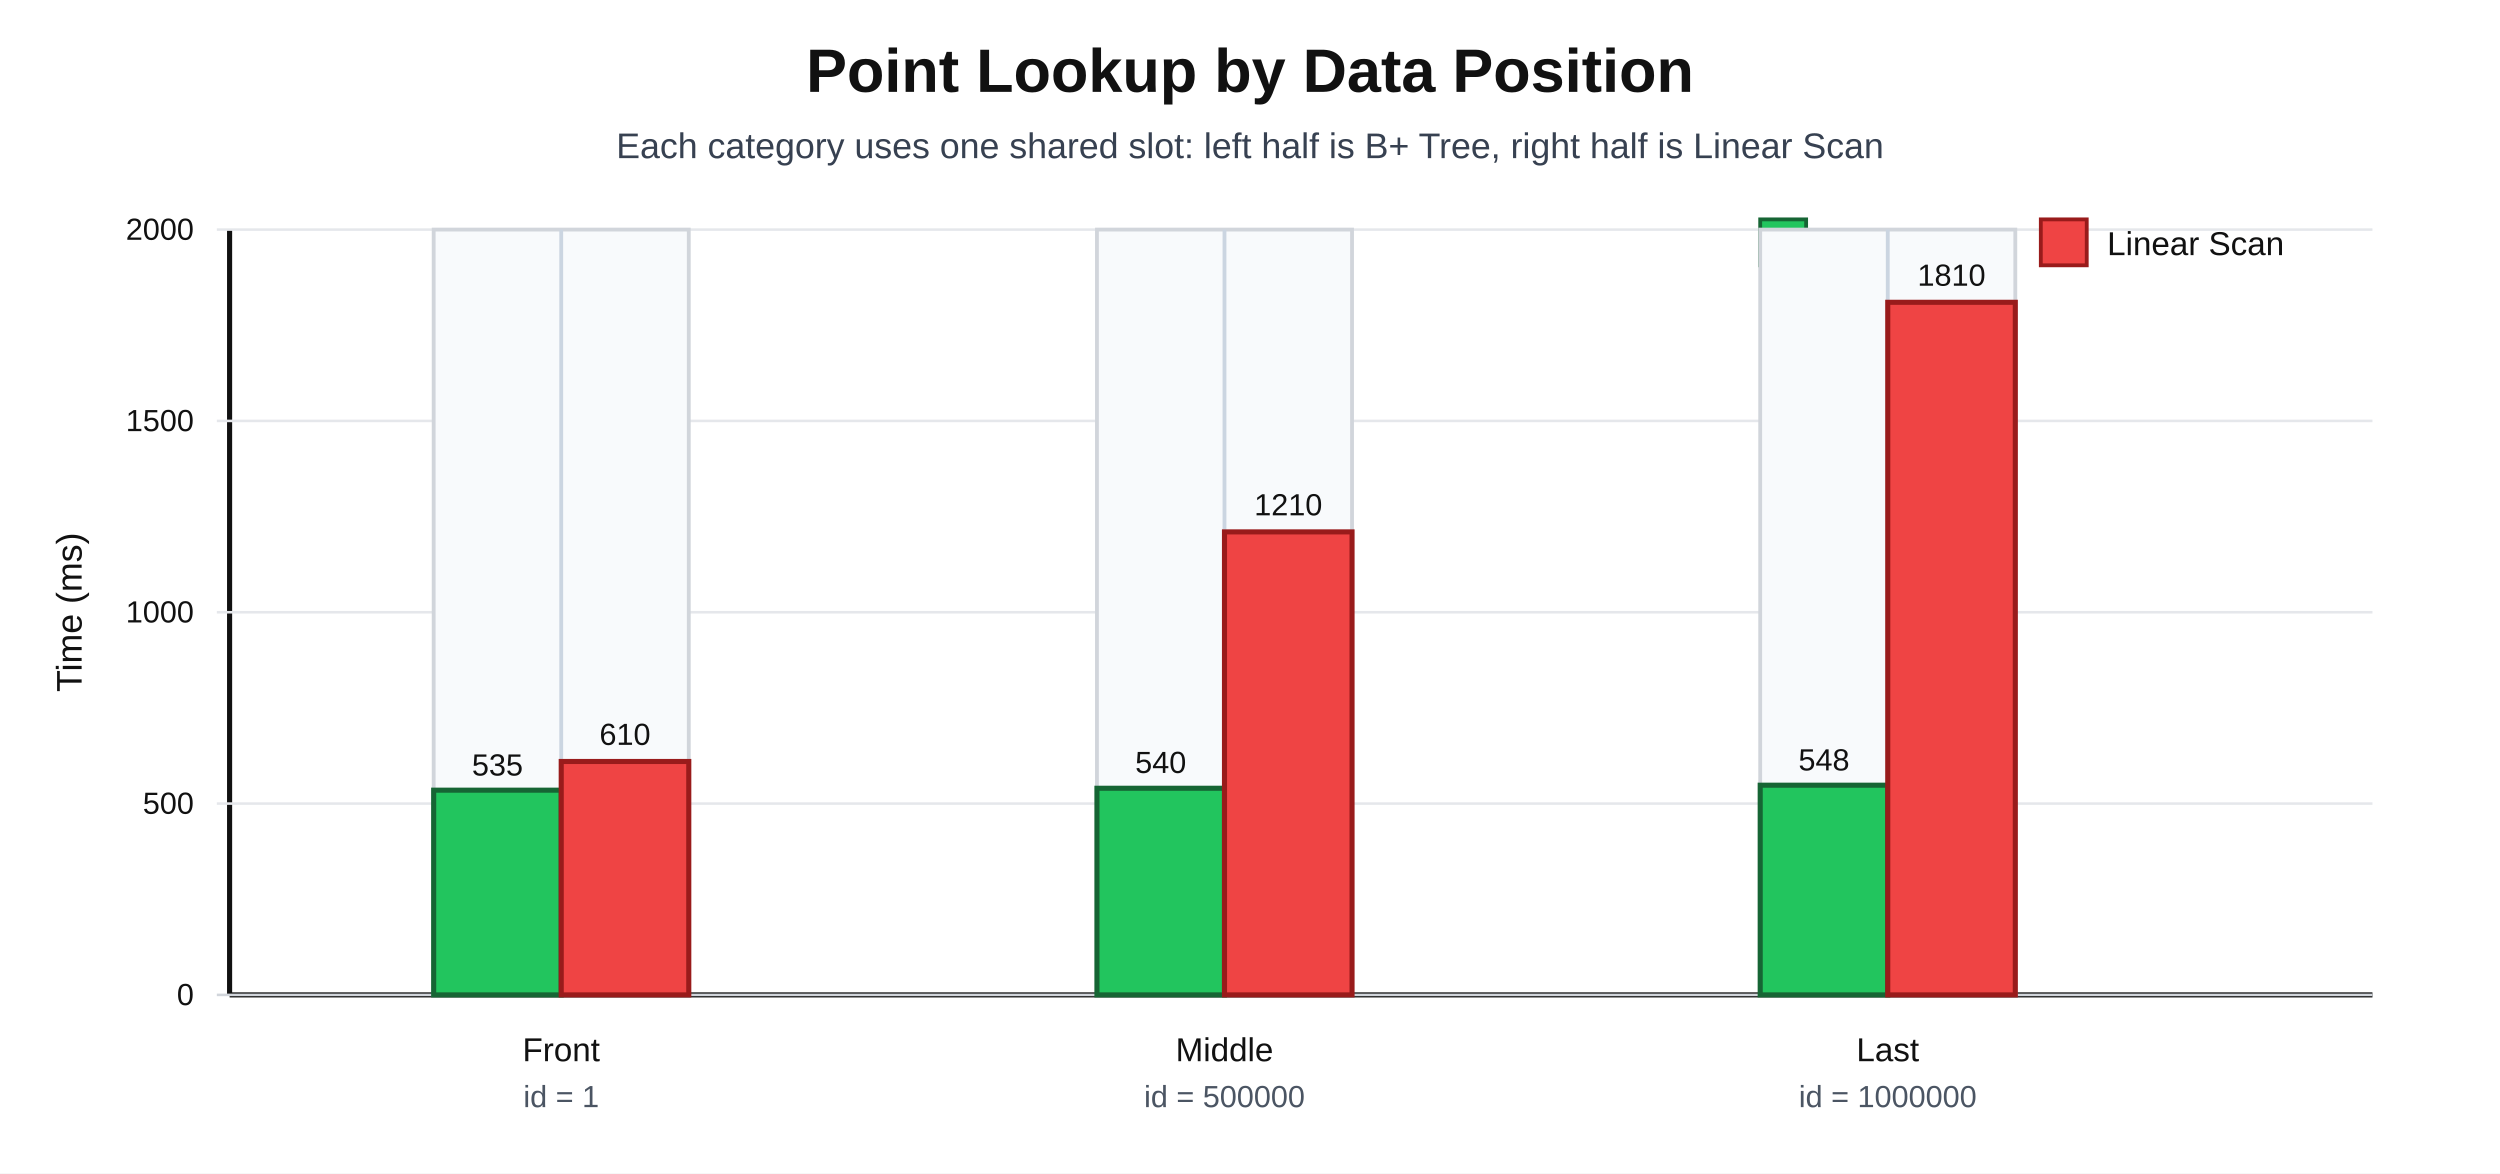
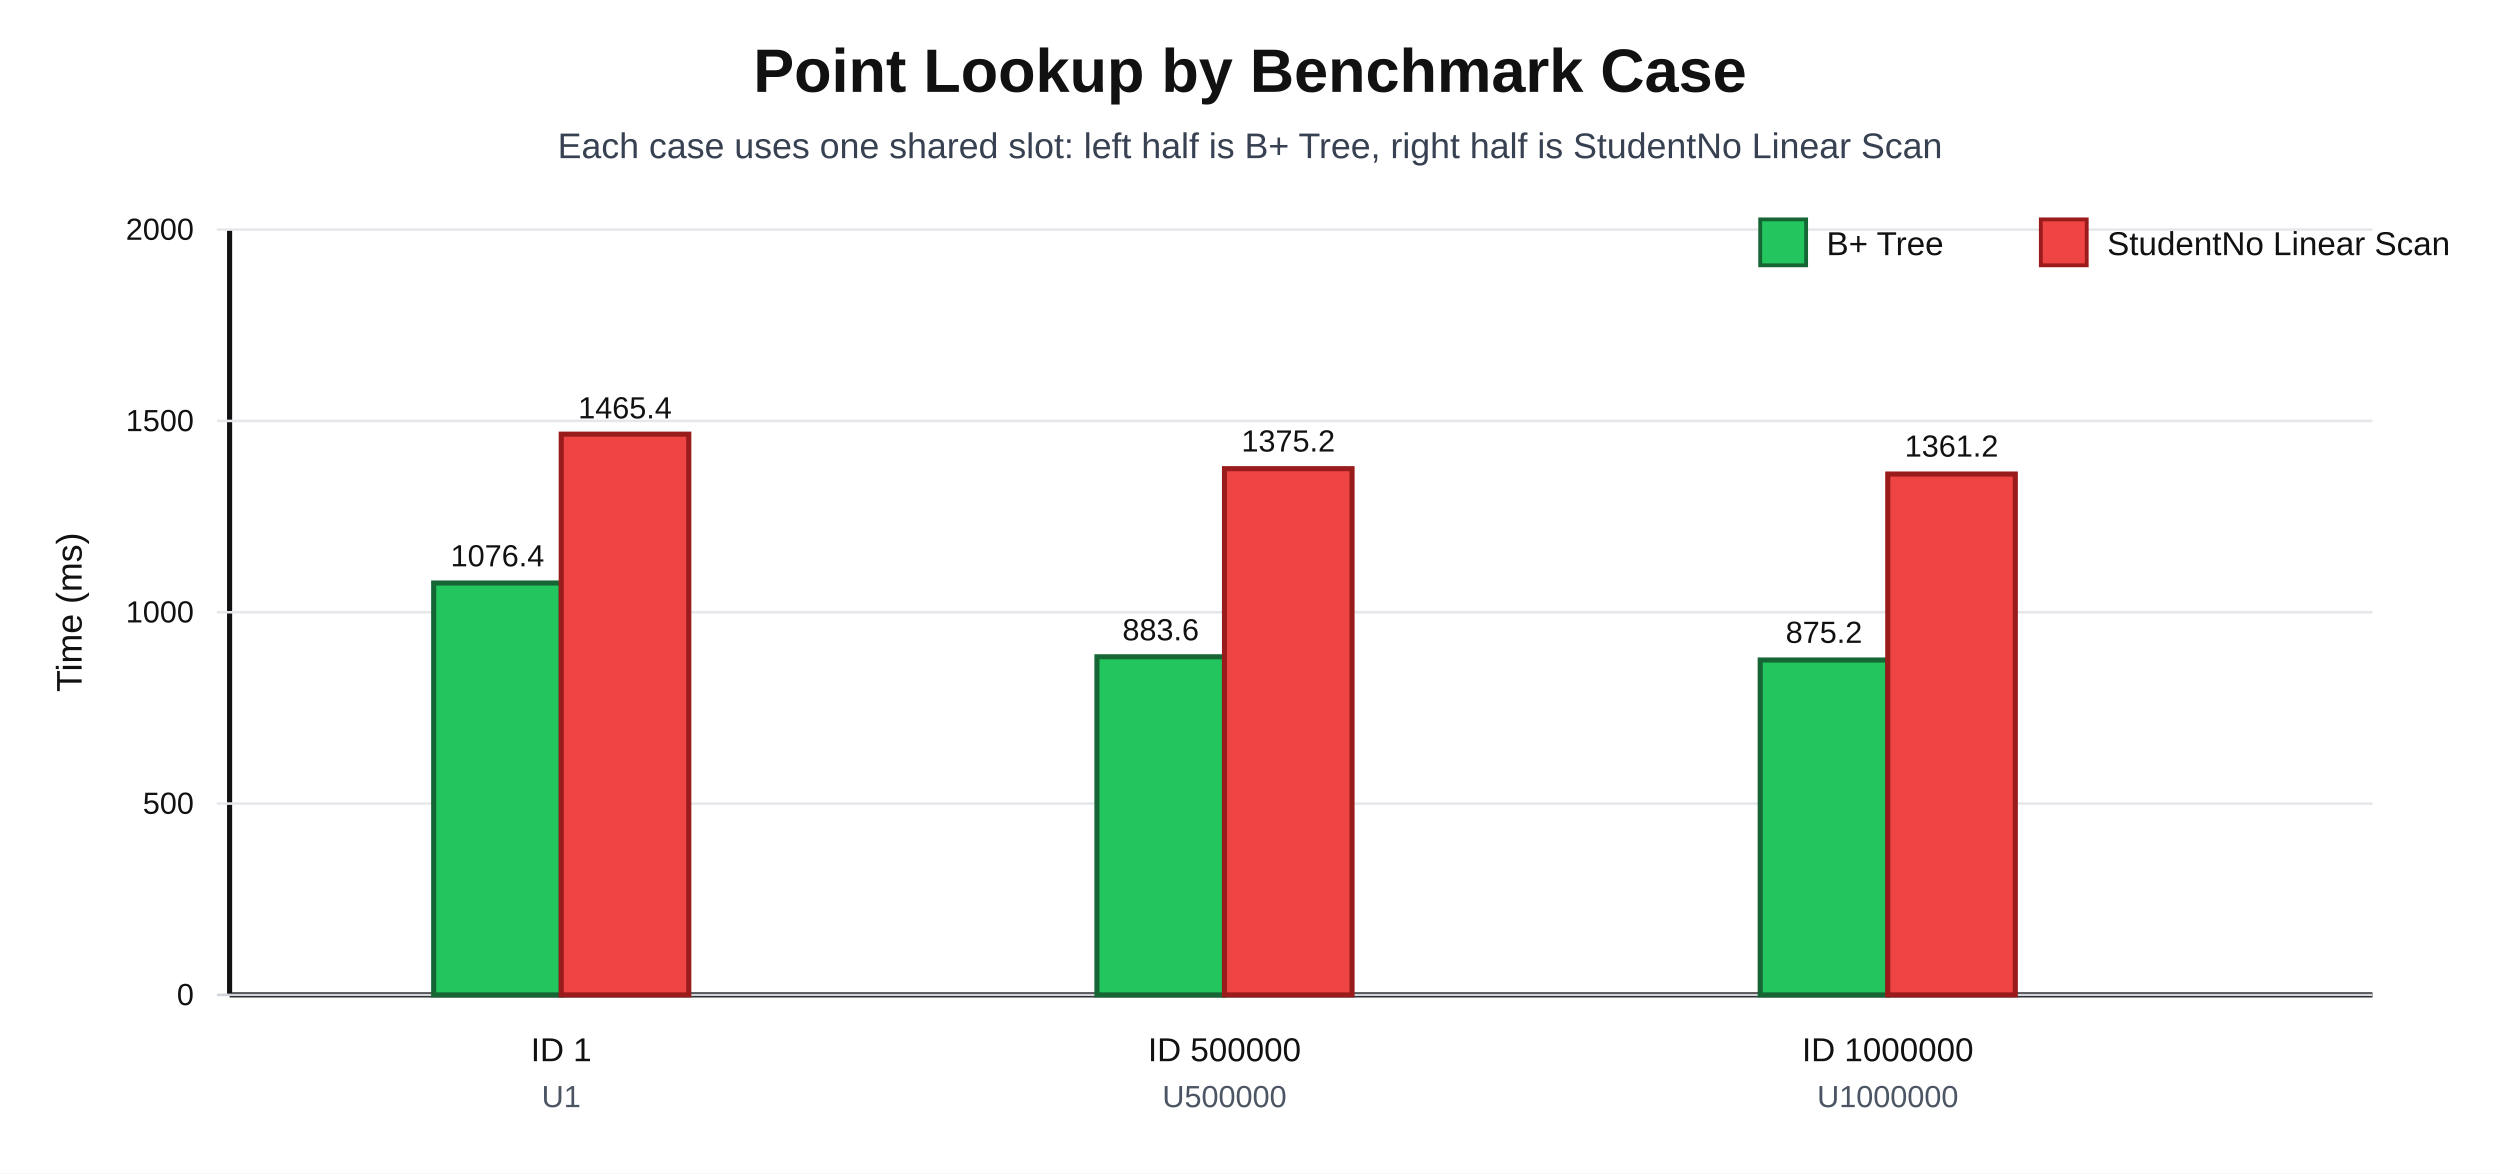
<svg xmlns="http://www.w3.org/2000/svg" width="980" height="460" viewBox="0 0 980 460" role="img" aria-labelledby="title desc">
  <rect width="980" height="460" fill="#ffffff" />
  <text x="490" y="36" text-anchor="middle" font-family="Arial, sans-serif" font-size="24" font-weight="700" fill="#111111">
-     Point Lookup by Data Position
+     Point Lookup by Benchmark Case
  </text>
  <text x="490" y="62" text-anchor="middle" font-family="Arial, sans-serif" font-size="14" fill="#374151">
-     Each category uses one shared slot: left half is B+ Tree, right half is Linear Scan
+     Each case uses one shared slot: left half is B+ Tree, right half is StudentNo Linear Scan
  </text>
  <line x1="90" y1="390" x2="930" y2="390" stroke="#111111" stroke-width="2" />
  <line x1="90" y1="90" x2="90" y2="390" stroke="#111111" stroke-width="2" />
  <g font-family="Arial, sans-serif" font-size="12" fill="#111111">
    <line x1="85" y1="390" x2="930" y2="390" stroke="#d1d5db" stroke-width="1" />
    <text x="76" y="394" text-anchor="end">0</text>
    <line x1="85" y1="315" x2="930" y2="315" stroke="#e5e7eb" stroke-width="1" />
    <text x="76" y="319" text-anchor="end">500</text>
    <line x1="85" y1="240" x2="930" y2="240" stroke="#e5e7eb" stroke-width="1" />
    <text x="76" y="244" text-anchor="end">1000</text>
    <line x1="85" y1="165" x2="930" y2="165" stroke="#e5e7eb" stroke-width="1" />
    <text x="76" y="169" text-anchor="end">1500</text>
    <line x1="85" y1="90" x2="930" y2="90" stroke="#e5e7eb" stroke-width="1" />
    <text x="76" y="94" text-anchor="end">2000</text>
  </g>
  <g font-family="Arial, sans-serif" font-size="13" fill="#111111">
    <rect x="690" y="86" width="18" height="18" fill="#22c55e" stroke="#166534" stroke-width="1.5" />
    <text x="716" y="100">B+ Tree</text>
    <rect x="800" y="86" width="18" height="18" fill="#ef4444" stroke="#991b1b" stroke-width="1.5" />
-     <text x="826" y="100">Linear Scan</text>
+     <text x="826" y="100">StudentNo Linear Scan</text>
  </g>
  <g>
-     <rect x="170" y="90" width="100" height="300" fill="#f8fafc" stroke="#d1d5db" stroke-width="1.5" />
-     <line x1="220" y1="90" x2="220" y2="390" stroke="#cbd5e1" stroke-width="1.5" />
-     <rect x="170" y="309.75" width="50" height="80.25" fill="#22c55e" stroke="#166534" stroke-width="2" />
-     <rect x="220" y="298.5" width="50" height="91.5" fill="#ef4444" stroke="#991b1b" stroke-width="2" />
-     <text x="195" y="304" text-anchor="middle" font-family="Arial, sans-serif" font-size="12" fill="#111111">535</text>
-     <text x="245" y="292" text-anchor="middle" font-family="Arial, sans-serif" font-size="12" fill="#111111">610</text>
-     <text x="220" y="416" text-anchor="middle" font-family="Arial, sans-serif" font-size="13" fill="#111111">Front</text>
-     <text x="220" y="434" text-anchor="middle" font-family="Arial, sans-serif" font-size="12" fill="#4b5563">id = 1</text>
+     <rect x="170" y="228.54" width="50" height="161.46" fill="#22c55e" stroke="#166534" stroke-width="2" />
+     <rect x="220" y="170.19" width="50" height="219.81" fill="#ef4444" stroke="#991b1b" stroke-width="2" />
+     <text x="195" y="222" text-anchor="middle" font-family="Arial, sans-serif" font-size="12" fill="#111111">1076.4</text>
+     <text x="245" y="164" text-anchor="middle" font-family="Arial, sans-serif" font-size="12" fill="#111111">1465.4</text>
+     <text x="220" y="416" text-anchor="middle" font-family="Arial, sans-serif" font-size="13" fill="#111111">ID 1</text>
+     <text x="220" y="434" text-anchor="middle" font-family="Arial, sans-serif" font-size="12" fill="#4b5563">U1</text>
  </g>
  <g>
-     <rect x="430" y="90" width="100" height="300" fill="#f8fafc" stroke="#d1d5db" stroke-width="1.5" />
-     <line x1="480" y1="90" x2="480" y2="390" stroke="#cbd5e1" stroke-width="1.5" />
-     <rect x="430" y="309" width="50" height="81" fill="#22c55e" stroke="#166534" stroke-width="2" />
-     <rect x="480" y="208.5" width="50" height="181.5" fill="#ef4444" stroke="#991b1b" stroke-width="2" />
-     <text x="455" y="303" text-anchor="middle" font-family="Arial, sans-serif" font-size="12" fill="#111111">540</text>
-     <text x="505" y="202" text-anchor="middle" font-family="Arial, sans-serif" font-size="12" fill="#111111">1210</text>
-     <text x="480" y="416" text-anchor="middle" font-family="Arial, sans-serif" font-size="13" fill="#111111">Middle</text>
-     <text x="480" y="434" text-anchor="middle" font-family="Arial, sans-serif" font-size="12" fill="#4b5563">id = 500000</text>
+     <rect x="430" y="257.46" width="50" height="132.54" fill="#22c55e" stroke="#166534" stroke-width="2" />
+     <rect x="480" y="183.72" width="50" height="206.28" fill="#ef4444" stroke="#991b1b" stroke-width="2" />
+     <text x="455" y="251" text-anchor="middle" font-family="Arial, sans-serif" font-size="12" fill="#111111">883.6</text>
+     <text x="505" y="177" text-anchor="middle" font-family="Arial, sans-serif" font-size="12" fill="#111111">1375.2</text>
+     <text x="480" y="416" text-anchor="middle" font-family="Arial, sans-serif" font-size="13" fill="#111111">ID 500000</text>
+     <text x="480" y="434" text-anchor="middle" font-family="Arial, sans-serif" font-size="12" fill="#4b5563">U500000</text>
  </g>
  <g>
-     <rect x="690" y="90" width="100" height="300" fill="#f8fafc" stroke="#d1d5db" stroke-width="1.5" />
-     <line x1="740" y1="90" x2="740" y2="390" stroke="#cbd5e1" stroke-width="1.5" />
-     <rect x="690" y="307.8" width="50" height="82.2" fill="#22c55e" stroke="#166534" stroke-width="2" />
-     <rect x="740" y="118.5" width="50" height="271.5" fill="#ef4444" stroke="#991b1b" stroke-width="2" />
-     <text x="715" y="302" text-anchor="middle" font-family="Arial, sans-serif" font-size="12" fill="#111111">548</text>
-     <text x="765" y="112" text-anchor="middle" font-family="Arial, sans-serif" font-size="12" fill="#111111">1810</text>
-     <text x="740" y="416" text-anchor="middle" font-family="Arial, sans-serif" font-size="13" fill="#111111">Last</text>
-     <text x="740" y="434" text-anchor="middle" font-family="Arial, sans-serif" font-size="12" fill="#4b5563">id = 1000000</text>
+     <rect x="690" y="258.72" width="50" height="131.28" fill="#22c55e" stroke="#166534" stroke-width="2" />
+     <rect x="740" y="185.82" width="50" height="204.18" fill="#ef4444" stroke="#991b1b" stroke-width="2" />
+     <text x="715" y="252" text-anchor="middle" font-family="Arial, sans-serif" font-size="12" fill="#111111">875.2</text>
+     <text x="765" y="179" text-anchor="middle" font-family="Arial, sans-serif" font-size="12" fill="#111111">1361.2</text>
+     <text x="740" y="416" text-anchor="middle" font-family="Arial, sans-serif" font-size="13" fill="#111111">ID 1000000</text>
+     <text x="740" y="434" text-anchor="middle" font-family="Arial, sans-serif" font-size="12" fill="#4b5563">U1000000</text>
  </g>
  <text x="32" y="240" transform="rotate(-90 32 240)" text-anchor="middle" font-family="Arial, sans-serif" font-size="14" fill="#111111">
    Time (ms)
  </text>
</svg>
